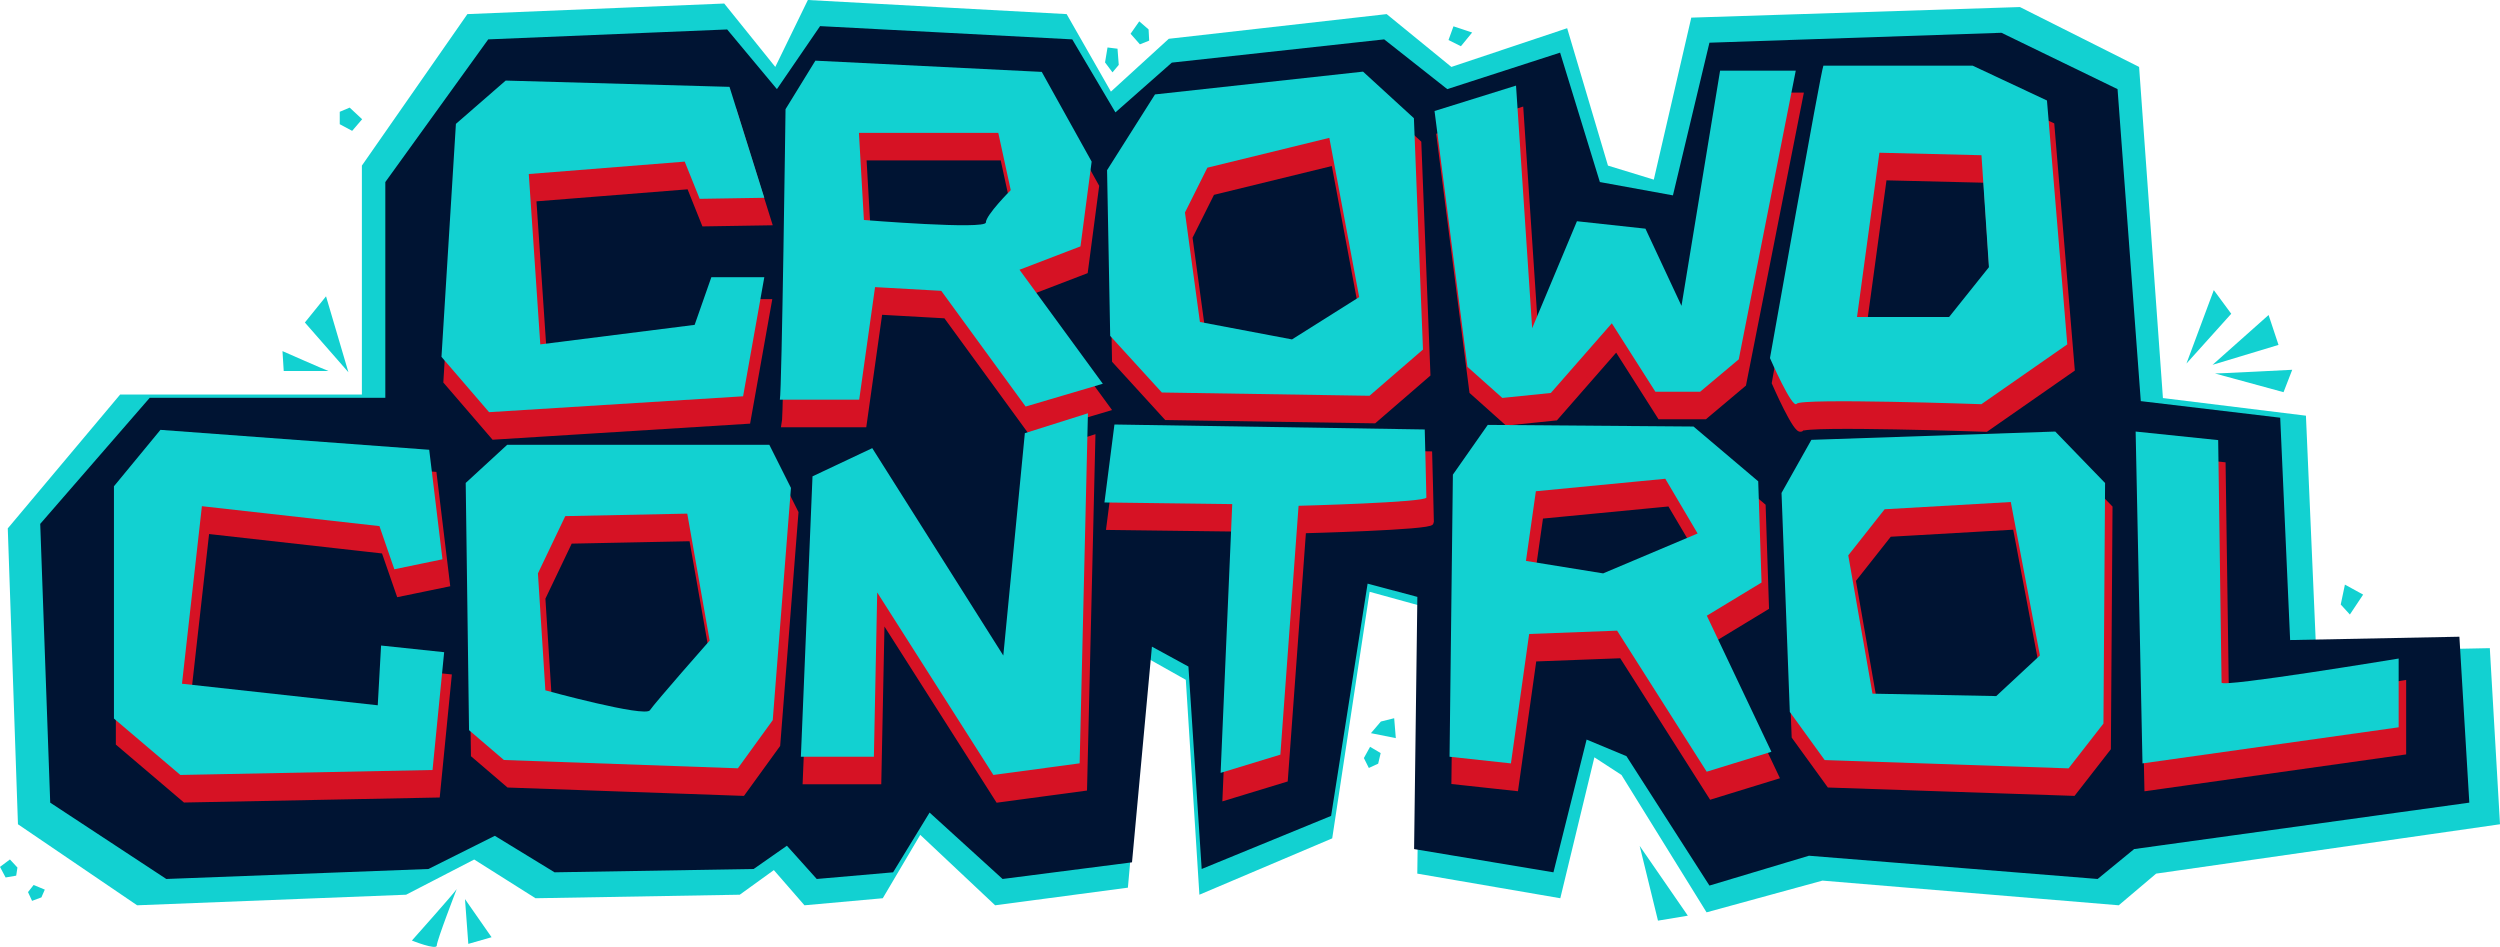
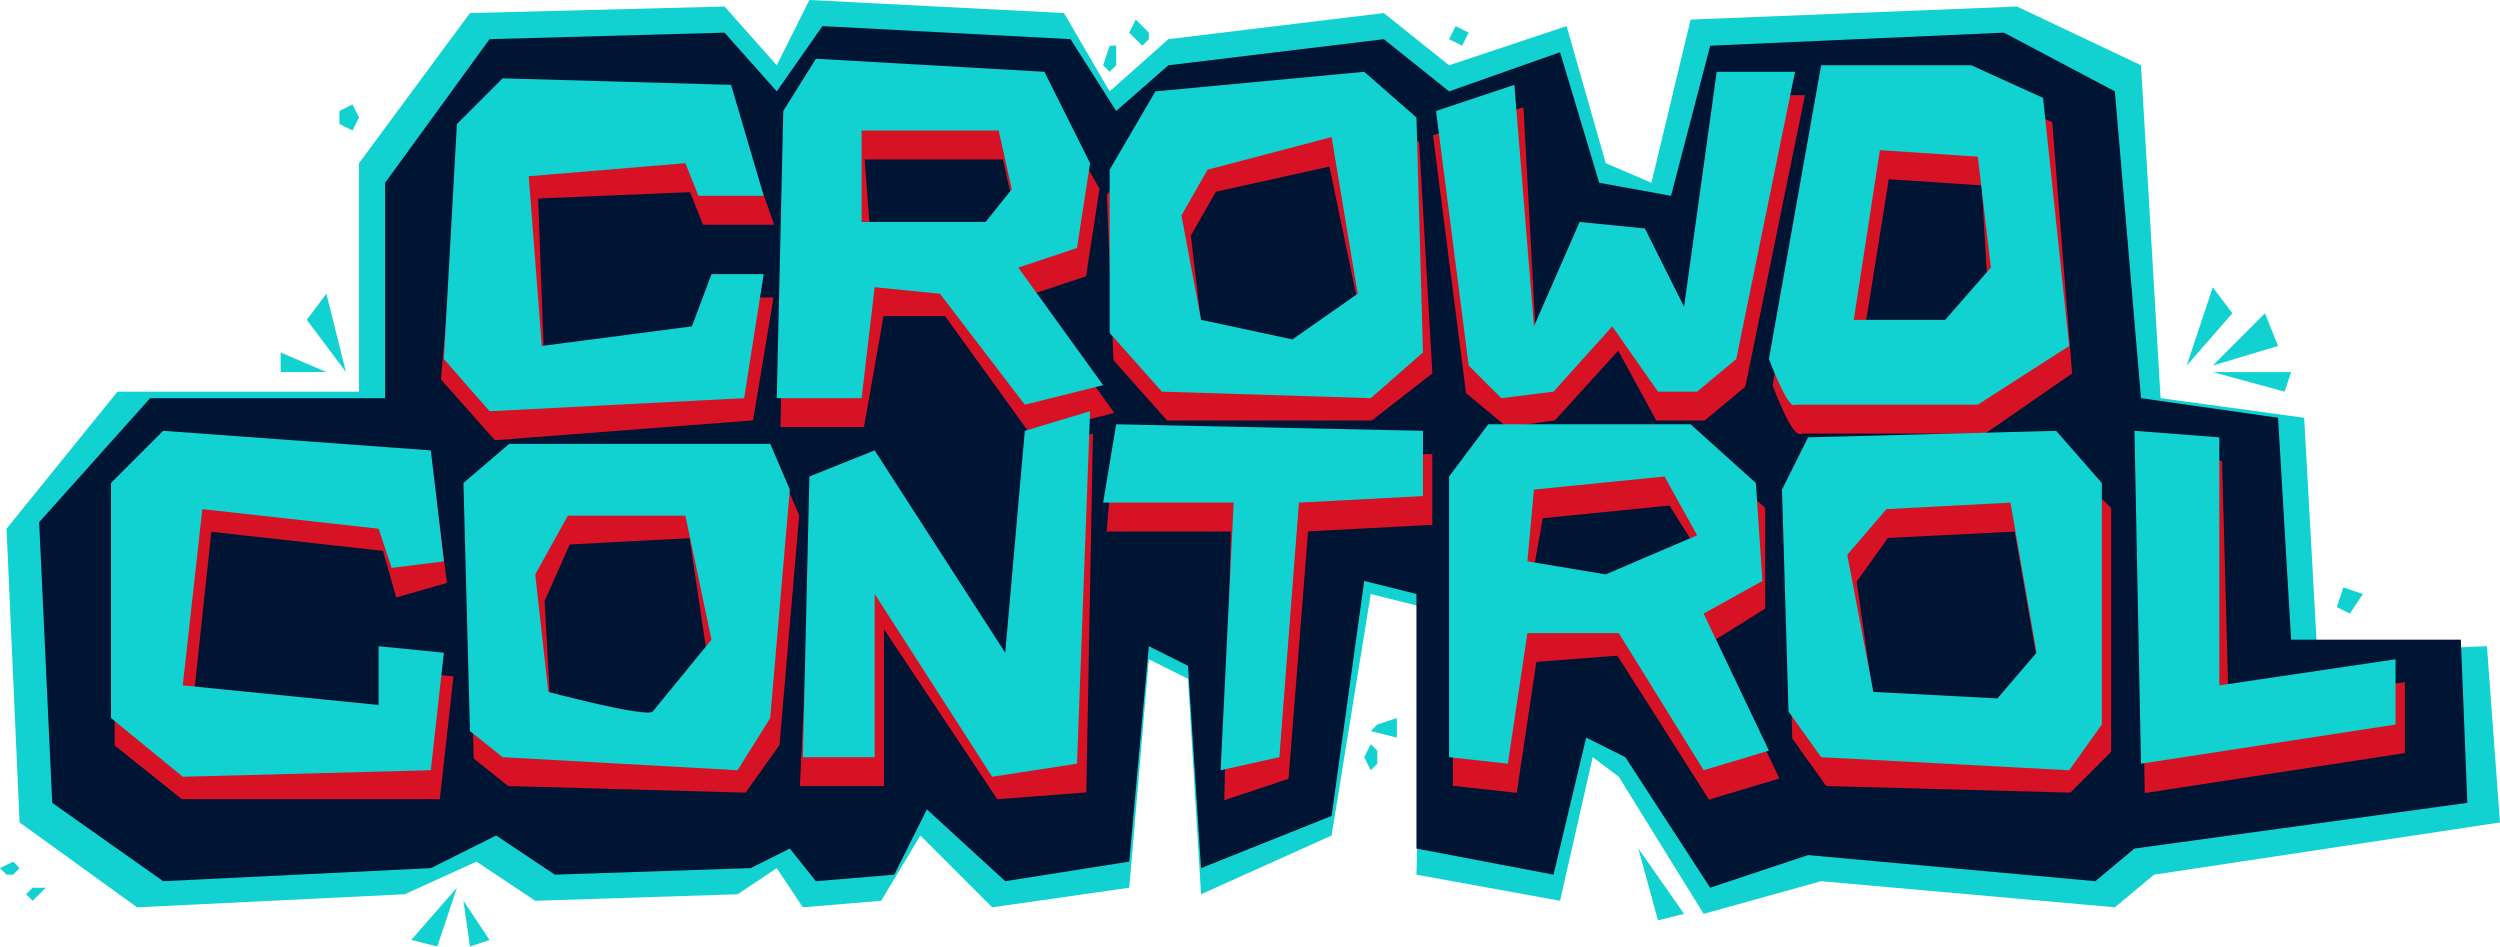
- <svg xmlns="http://www.w3.org/2000/svg" xmlns:xlink="http://www.w3.org/1999/xlink" version="1.1" id="Ebene_1" x="0px" y="0px" viewBox="0 0 382.86 145.01" style="enable-background:new 0 0 382.86 145.01;" xml:space="preserve">
-   <style type="text/css">
- 	.st0{fill:#12D1D1;}
- 	.st1{clip-path:url(#SVGID_2_);fill:#12D1D1;}
- 	.st2{clip-path:url(#SVGID_4_);fill:#12D1D1;}
- 	.st3{fill:#001433;}
- 	.st4{fill:#D61224;}
- 	.st5{fill:none;stroke:#D61224;stroke-width:0.858;stroke-miterlimit:10;}
- 	.st6{clip-path:url(#SVGID_6_);fill:#D61224;}
- 	.st7{clip-path:url(#SVGID_6_);fill:none;stroke:#D61224;stroke-width:0.858;stroke-miterlimit:10;}
- 	.st8{clip-path:url(#SVGID_8_);fill:#D61224;}
- 	.st9{clip-path:url(#SVGID_8_);fill:none;stroke:#D61224;stroke-width:0.858;stroke-miterlimit:10;}
- 	.st10{clip-path:url(#SVGID_10_);fill:#12D1D1;}
- 	.st11{clip-path:url(#SVGID_12_);fill:#12D1D1;}
- </style>
-   <polygon class="st0" points="175.9,4.51 174.47,3.27 173.14,5.17 174.57,6.79 175.99,6.22 " />
-   <polygon class="st0" points="0,132.76 0.86,134.38 2.48,134.1 2.67,132.86 1.52,131.62 " />
-   <polygon class="st0" points="5.15,135.53 4.29,136.62 4.91,137.96 6.34,137.43 6.86,136.24 " />
-   <polygon class="st0" points="209.82,114.37 208.87,116.09 209.63,117.61 211.06,116.95 211.44,115.33 " />
-   <polygon class="st0" points="334.84,55.68 339.03,44.43 341.7,48.05 " />
-   <polygon class="st0" points="338.84,55.87 347.42,48.24 348.94,52.82 " />
+ <svg xmlns="http://www.w3.org/2000/svg" xmlns:xlink="http://www.w3.org/1999/xlink" version="1.1" id="Ebene_1" x="0" y="0" viewBox="0 0 383 145" xml:space="preserve">
+   <style>.st0,.st1{fill:#12d1d1}.st1{clip-path:url(#SVGID_2_)}.st4{fill:#d61224}.st5{fill:none;stroke:#d61224;stroke-width:.858;stroke-miterlimit:10}.st6,.st7{clip-path:url(#SVGID_6_);fill:#d61224}.st7{fill:none;stroke:#d61224;stroke-width:.858;stroke-miterlimit:10}.st8,.st9{clip-path:url(#SVGID_8_);fill:#d61224}.st9{fill:none;stroke:#d61224;stroke-width:.858;stroke-miterlimit:10}.st10,.st11{clip-path:url(#SVGID_10_);fill:#12d1d1}.st11{clip-path:url(#SVGID_12_)}</style>
+   <path class="st0" d="M176 5l-2-2-1 2 2 2 1-1zM0 133l1 1h1l1-1-1-1zM5 136l-1 1 1 1 1-1 1-1zM210 114l-1 2 1 2 1-1v-2zM335 56l4-12 3 4zM339 56l8-8 2 5z" />
+   <defs>
+     <path id="SVGID_1_" d="M0 0h383v145H0z" />
+   </defs>
+   <clipPath id="SVGID_2_">
+     <use xlink:href="#SVGID_1_" overflow="visible" />
+   </clipPath>
+   <path class="st1" d="M339 57h12l-1 3-11-3zM70 136l-7 8 4 1 3-9" />
+   <path class="st0" d="M72 145l3-1-4-6zM171 10V7h-1l-1 3 1 1zM222 6l1-2 2 1-1 2zM53 57l-3-12-3 4z" />
+   <defs>
+     <path id="SVGID_3_" d="M0 0h383v145H0z" />
+   </defs>
+   <clipPath id="SVGID_4_">
+     <use xlink:href="#SVGID_3_" overflow="visible" />
+   </clipPath>
+   <path d="M50 57l-7-3v3h7z" clip-path="url(#SVGID_4_)" fill="#12d1d1" />
+   <path class="st0" d="M251 130l3 11 4-1zM54 16l-2 1v2l2 1 1-2zM211 111l3-1v3l-4-1zM362 91l-3-1-1 3 2 1z" />
+   <path class="st0" d="M124 0l-5 10-8-9-39 1-17 23v35H18L1 81l2 45 18 13 41-2 11-5 9 6 31-1 6-4 4 6 12-1 6-10 11 11 21-3 3-35 6 3 2 33 20-9 6-37 8 2-1 41 22 4 5-22 4 3 13 21 18-5 45 4 6-5 53-8-2-27-26 1-2-36-22-3-3-51-19-9-50 2-6 25-7-3-6-21-18 6-10-8-33 4-9 8-7-12z" />
+   <path fill="#001433" d="M324 14l-17-9-45 2-6 23-11-2-6-20-17 6-10-8-33 4-8 7-7-11-38-2-7 10-8-9-36 1-16 22v33H23L6 80l2 43 17 12 41-2 10-5 9 6 30-1 6-3 4 5 12-1 5-10 12 11 19-3 3-33 6 3 2 31 20-8 5-36 8 2v39l21 4 5-21 6 3 13 20 15-5 44 4 6-5 51-7-1-25h-26l-2-34-21-3z" />
+   <path class="st4" d="M112 17l6 17h-10l-2-5-24 1 1 27 24-3 3-8h8l-3 18-39 3-8-9 3-35 7-7z" />
+   <path class="st5" d="M112 17l6 17h-10l-2-5-24 1 1 27 24-3 3-8h8l-3 18-39 3-8-9 3-35 7-7z" />
+   <path class="st4" d="M220 21l5 39 6 5 7-1 10-11 6 11h7l6-5 9-44h-12l-6 36-5-12-11-1-7 16-2-37z" />
+   <path class="st5" d="M220 21l5 39 6 5 7-1 10-11 6 11h7l6-5 9-44h-12l-6 36-5-12-11-1-7 16-2-37z" />
+   <path class="st4" d="M68 89l-7 2-2-7-27-3-3 28 30 3v-9l10 1-2 18H28l-10-8V78l7-8 41 3z" />
+   <path class="st5" d="M68 89l-7 2-2-7-27-3-3 28 30 3v-9l10 1-2 18H28l-10-8V78l7-8 41 3z" />
+   <path class="st4" d="M123 120l2-43 9-5 20 32 4-34 9-3-1 54-13 1-18-27v25z" />
+   <path class="st5" d="M123 120l2-43 9-5 20 32 4-34 9-3-1 54-13 1-18-27v25z" />
+   <defs>
+     <path id="SVGID_5_" d="M0 0h383v145H0z" />
+   </defs>
+   <clipPath id="SVGID_6_">
+     <use xlink:href="#SVGID_5_" overflow="visible" />
+   </clipPath>
+   <path class="st6" d="M171 69l-1 12h19l-1 41 9-3 3-38 19-1V70l-48-1z" />
+   <path class="st7" d="M171 69l-1 12h19l-1 41 9-3 3-38 19-1V70l-48-1z" />
+   <path class="st6" d="M328 70l1 51 39-6v-10l-27 3-1-37-12-1z" />
+   <path class="st7" d="M328 70l1 51 39-6v-10l-27 3-1-37-12-1z" />
+   <path class="st6" d="M152 38l-19-1-1-13h22l2 9-4 5m5 7l9-3 2-13-8-14-34-2-5 8-1 44h12l3-17h10l13 18 12-3-13-18z" />
+   <path class="st7" d="M152 38l-19-1-1-13h22l2 9-4 5zm5 7l9-3 2-13-8-14-34-2-5 8-1 44h12l3-17h10l13 18 12-3-13-18z" />
+   <path class="st4" d="M199 56l-15-3-2-17 4-7 18-4 5 24-10 7zm18-34l-8-7-31 3-8 12 1 25 8 9h31l9-7-2-35z" />
+   <path class="st5" d="M199 56l-15-3-2-17 4-7 18-4 5 24-10 7zm18-34l-8-7-31 3-8 12 1 25 8 9h31l9-7-2-35z" />
  <g>
    <defs>
-       <rect id="SVGID_1_" y="0" width="382.86" height="145.01" />
+       <path id="SVGID_7_" d="M0 0h383v145H0z" />
    </defs>
-     <clipPath id="SVGID_2_">
-       <use xlink:href="#SVGID_1_" style="overflow:visible;" />
+     <clipPath id="SVGID_8_">
+       <use xlink:href="#SVGID_7_" overflow="visible" />
    </clipPath>
-     <path class="st1" d="M339.22,57.2c0.76,0,11.82-0.57,11.82-0.57l-1.33,3.43L339.22,57.2z" />
-     <path class="st1" d="M69.94,136.16c-0.51,0.76-6.86,7.88-6.86,7.88s3.81,1.52,3.81,0.76C66.89,144.04,69.94,136.16,69.94,136.16" />
+     <path class="st8" d="M299 52h-14l4-25 15 1 1 17-6 7zm15-33l-11-5h-23l-8 45s3 8 4 7h28l13-9-3-38z" />
+     <path class="st9" d="M299 52h-14l4-25 15 1 1 17-6 7zm15-33l-11-5h-23l-8 45s3 8 4 7h28l13-9-3-38z" />
+     <path class="st8" d="M100 113c-1 1-16-3-16-3l-1-18 4-9 19-1 3 20-9 11m19-41H78l-6 6 1 38 5 4 36 1 5-7 3-35-3-7z" />
+     <path class="st9" d="M100 113c-1 1-16-3-16-3l-1-18 4-9 19-1 3 20-9 11zm19-41H78l-6 6 1 38 5 4 36 1 5-7 3-35-3-7z" />
+     <path class="st8" d="M246 92l-12-2 2-11 20-2 5 8-15 7zm16 6l8-5V78l-10-9h-31l-6 7v44l9 1 3-20 13-1 14 22 10-3-10-21z" />
+     <path class="st9" d="M246 92l-12-2 2-11 20-2 5 8-15 7zm16 6l8-5V78l-10-9h-31l-6 7v44l9 1 3-20 13-1 14 22 10-3-10-21z" />
  </g>
-   <polygon class="st0" points="71.72,144.55 75.28,143.53 71.21,137.69 " />
-   <polygon class="st0" points="171.33,9.94 171.14,7.46 169.61,7.27 169.23,9.56 170.37,11.08 " />
-   <polygon class="st0" points="221.83,6.13 222.59,4.03 225.45,4.98 223.73,7.08 " />
-   <polygon class="st0" points="53.36,57.01 49.93,45.38 46.69,49.39 " />
+   <path class="st4" d="M306 110h-19l-3-21 5-7 20-1 4 23-7 6zm9-40l-37 1-4 8 1 34 5 7 37 1 6-6V78l-8-8z" />
+   <path class="st5" d="M306 110h-19l-3-21 5-7 20-1 4 23-7 6zm9-40l-37 1-4 8 1 34 5 7 37 1 6-6V78l-8-8z" />
+   <path class="st0" d="M112 13l5 17h-10l-2-5-24 2 2 26 23-3 3-8h8l-3 19-39 2-7-8 2-36 7-7zM220 17l5 39 5 5 8-1 9-10 7 10h6l6-5 9-44h-12l-5 36-6-12-10-1-7 16-3-37zM68 86l-8 1-2-6-27-3-3 27 30 3v-9l10 1-2 18-38 1-11-9V74l8-8 41 3zM123 116l1-43 10-4 20 31 3-34 10-3-2 54-13 2-18-28v25z" />
  <g>
    <defs>
-       <rect id="SVGID_3_" y="0" width="382.86" height="145.01" />
+       <path id="SVGID_9_" d="M0 0h383v145H0z" />
    </defs>
-     <clipPath id="SVGID_4_">
-       <use xlink:href="#SVGID_3_" style="overflow:visible;" />
+     <clipPath id="SVGID_10_">
+       <use xlink:href="#SVGID_9_" overflow="visible" />
    </clipPath>
-     <path class="st2" d="M50.31,56.82c-0.57-0.19-7.05-3.05-7.05-3.05l0.19,3.05H50.31z" />
+     <path class="st10" d="M171 65l-2 12h20l-2 41 9-2 3-39 19-1V66l-47-1zM327 66l1 51 39-6v-10l-27 4V67l-13-1zM151 34h-19V20h21l2 9-4 5m5 7l9-3 2-13-7-14-35-2-5 8-1 44h13l2-17 10 1 13 17 12-3-13-18z" />
  </g>
-   <polygon class="st0" points="251.11,129.55 253.91,140.99 258.48,140.23 " />
-   <polygon class="st0" points="53.55,16.48 52.03,17.12 52.03,19.02 53.93,20.04 55.46,18.26 " />
-   <polygon class="st0" points="211.47,110.5 213.51,109.99 213.76,113.04 209.95,112.28 " />
-   <polygon class="st0" points="361.9,91.06 359.11,89.53 358.47,92.58 359.87,94.11 " />
-   <polygon class="st0" points="123.72,0 118.73,10.25 110.91,0.54 71.58,2.16 55.42,25.36 55.42,60.42 18.4,60.42 1.19,80.92   2.75,126.23 21,138.64 62.19,137.02 72.62,131.63 82.01,137.56 113.29,137.02 118.51,133.25 123.2,138.64 135.19,137.56   140.93,127.85 152.4,138.64 172.73,135.94 175.86,100.88 181.6,104.11 183.68,137.02 204.02,128.39 209.75,90.63 217.58,92.79   217.05,133.79 238.95,137.56 244.17,115.98 248.32,118.68 261.35,139.72 279.1,134.86 324.47,138.64 330.2,133.79 382.86,126.23   381.3,99.26 354.71,99.8 353.14,63.66 331.24,60.96 327.59,10.25 309.34,1.08 259.01,2.7 253.27,27.51 246.25,25.36 240,4.32   222.27,10.25 212.36,2.16 178.99,5.94 170.13,14.03 163.35,2.16 " />
-   <polygon class="st3" points="324.29,13.65 306.51,5.02 261.79,6.54 256.2,29.92 245.01,27.88 238.92,8.06 221.64,13.65 211.98,6.03   179.46,9.59 170.82,17.21 164.21,6.03 125.59,4 118.98,13.65 111.36,4.51 74.77,6.03 59.01,27.88 59.01,60.92 22.93,60.92   6.16,80.23 7.69,122.92 25.47,134.61 65.62,133.08 75.78,128 84.93,133.59 115.42,133.08 120.51,129.52 125.08,134.61   136.77,133.59 142.36,124.44 153.54,134.61 173.36,132.06 176.41,99.03 182,102.08 184.03,133.08 203.85,124.95 209.44,89.38   217.06,91.41 216.56,130.03 237.9,133.59 242.98,113.26 249.08,115.8 261.79,135.62 277.03,131.05 321.24,134.61 326.83,130.03   378.16,122.92 376.64,97.51 350.72,98.02 349.2,63.97 327.85,61.43 " />
-   <polygon class="st4" points="112.44,17.08 117.76,34.08 107.86,34.24 105.58,28.54 81.7,30.44 83.46,56.53 107.09,53.53   109.65,46.24 117.76,46.24 114.51,64.47 75.62,66.9 68.33,58.43 70.54,22.76 78.16,16.13 " />
-   <polygon class="st5" points="112.44,17.08 117.76,34.08 107.86,34.24 105.58,28.54 81.7,30.44 83.46,56.53 107.09,53.53   109.65,46.24 117.76,46.24 114.51,64.47 75.62,66.9 68.33,58.43 70.54,22.76 78.16,16.13 " />
-   <polygon class="st4" points="220.41,20.79 225.45,59.96 230.79,64.73 238.22,63.97 247.56,53.29 254.23,63.78 261.09,63.78   266.99,58.82 275.73,14.61 264.14,14.61 258.23,50.63 252.7,38.81 242.22,37.67 235.36,54.06 232.88,16.89 " />
-   <polygon class="st5" points="220.41,20.79 225.45,59.96 230.79,64.73 238.22,63.97 247.56,53.29 254.23,63.78 261.09,63.78   266.99,58.82 275.73,14.61 264.14,14.61 258.23,50.63 252.7,38.81 242.22,37.67 235.36,54.06 232.88,16.89 " />
-   <polygon class="st4" points="68.48,89.44 61.11,90.96 58.82,84.36 31.64,81.31 28.59,108.5 58.57,111.8 59.08,102.65 68.73,103.67   66.95,121.71 28.33,122.47 18.17,113.83 18.17,78.26 25.28,69.62 66.45,72.67 " />
-   <polygon class="st5" points="68.48,89.44 61.11,90.96 58.82,84.36 31.64,81.31 28.59,108.5 58.57,111.8 59.08,102.65 68.73,103.67   66.95,121.71 28.33,122.47 18.17,113.83 18.17,78.26 25.28,69.62 66.45,72.67 " />
-   <polygon class="st4" points="123.36,119.68 125.14,76.73 134.29,72.41 154.36,104.18 157.67,70.13 167.32,67.08 166.05,120.69   152.84,122.47 135.05,94.52 134.54,119.68 " />
-   <polygon class="st5" points="123.36,119.68 125.14,76.73 134.29,72.41 154.36,104.18 157.67,70.13 167.32,67.08 166.05,120.69   152.84,122.47 135.05,94.52 134.54,119.68 " />
+   <path class="st0" d="M198 52l-14-3-3-16 4-7 19-5 4 24-10 7zm19-34l-8-7-32 3-7 12v25l8 9 32 1 8-7-1-36z" />
  <g>
    <defs>
-       <rect id="SVGID_5_" y="0" width="382.86" height="145.01" />
-     </defs>
-     <clipPath id="SVGID_6_">
-       <use xlink:href="#SVGID_5_" style="overflow:visible;" />
-     </clipPath>
-     <path class="st6" d="M171.39,68.79l-1.53,11.94l19.57,0.25l-1.78,41.16l9.15-2.79l2.79-38.11c0,0,19.57-0.51,19.57-1.27   c0-0.76-0.26-10.42-0.26-10.42L171.39,68.79z" />
-     <path class="st7" d="M171.39,68.79l-1.53,11.94l19.57,0.25l-1.78,41.16l9.15-2.79l2.79-38.11c0,0,19.57-0.51,19.57-1.27   c0-0.76-0.26-10.42-0.26-10.42L171.39,68.79z" />
-     <path class="st6" d="M327.78,69.87l1.05,50.82l39.23-5.53v-10.53c0,0-27.12,4.48-27.12,3.69s-0.53-37.13-0.53-37.13L327.78,69.87z" />
-     <path class="st7" d="M327.78,69.87l1.05,50.82l39.23-5.53v-10.53c0,0-27.12,4.48-27.12,3.69s-0.53-37.13-0.53-37.13L327.78,69.87z" />
-     <path class="st6" d="M151.7,37.86c0,1.14-18.68-0.38-18.68-0.38l-0.76-13.34h21.34l1.91,8.77C155.51,32.9,151.7,36.71,151.7,37.86    M156.84,45.1l9.34-3.58l1.71-12.98l-7.64-13.74l-34.67-1.72l-4.57,7.43c0,0-0.57,43.26-0.87,44.49h12.15l2.43-17.24l10.14,0.57   l12.92,17.72l11.82-3.49L156.84,45.1z" />
-     <path class="st7" d="M151.7,37.86c0,1.14-18.68-0.38-18.68-0.38l-0.76-13.34h21.34l1.91,8.77C155.51,32.9,151.7,36.71,151.7,37.86z    M156.84,45.1l9.34-3.58l1.71-12.98l-7.64-13.74l-34.67-1.72l-4.57,7.43c0,0-0.57,43.26-0.87,44.49h12.15l2.43-17.24l10.14,0.57   l12.92,17.72l11.82-3.49L156.84,45.1z" />
-   </g>
-   <path class="st4" d="M198.58,55.77l-14.1-2.67l-2.29-16.77l3.43-6.86l18.68-4.57l4.57,24.39L198.58,55.77z M217.24,21.89l-7.79-7.13  l-31.86,3.49l-7.34,11.6l0.48,25.38l7.91,8.67l31.8,0.5l8.19-7.08L217.24,21.89z" />
-   <path class="st5" d="M198.58,55.77l-14.1-2.67l-2.29-16.77l3.43-6.86l18.68-4.57l4.57,24.39L198.58,55.77z M217.24,21.89l-7.79-7.13  l-31.86,3.49l-7.34,11.6l0.48,25.38l7.91,8.67l31.8,0.5l8.19-7.08L217.24,21.89z" />
-   <g>
-     <defs>
-       <rect id="SVGID_7_" y="0" width="382.86" height="145.01" />
-     </defs>
-     <clipPath id="SVGID_8_">
-       <use xlink:href="#SVGID_7_" style="overflow:visible;" />
-     </clipPath>
-     <path class="st8" d="M299.2,52.34h-14.1l3.43-25.16l15.63,0.38l1.14,17.15L299.2,52.34z M314.19,19.18l-11.37-5.33h-22.87   c-0.38,0.76-8.18,44.79-8.18,44.79s3.43,7.88,4.09,6.99c0.66-0.89,28.29,0.07,28.29,0.07l13.15-9.16L314.19,19.18z" />
-     <path class="st9" d="M299.2,52.34h-14.1l3.43-25.16l15.63,0.38l1.14,17.15L299.2,52.34z M314.19,19.18l-11.37-5.33h-22.87   c-0.38,0.76-8.18,44.79-8.18,44.79s3.43,7.88,4.09,6.99c0.66-0.89,28.29,0.07,28.29,0.07l13.15-9.16L314.19,19.18z" />
-     <path class="st8" d="M100.24,112.56c-0.76,1.14-16.01-3.05-16.01-3.05L83.09,91.6l4.19-8.77l18.68-0.38l3.43,19.44   C109.39,101.89,101,111.42,100.24,112.56 M118.54,71.91H78.39l-6.35,5.84l0.51,37.86l5.34,4.57l35.83,1.27l5.34-7.37l2.79-35.57   L118.54,71.91z" />
-     <path class="st9" d="M100.24,112.56c-0.76,1.14-16.01-3.05-16.01-3.05L83.09,91.6l4.19-8.77l18.68-0.38l3.43,19.44   C109.39,101.89,101,111.42,100.24,112.56z M118.54,71.91H78.39l-6.35,5.84l0.51,37.86l5.34,4.57l35.83,1.27l5.34-7.37l2.79-35.57   L118.54,71.91z" />
-     <path class="st8" d="M246.22,91.6l-11.82-1.91l1.52-10.67l19.82-1.91l4.95,8.38L246.22,91.6z M262.1,98.08l8.38-5.08l-0.51-15.5   l-9.91-8.39l-31.51-0.25l-5.34,7.62c0,0-0.51,42.43-0.51,43.2l9.4,1.02l2.79-19.82l13.47-0.51l13.72,21.6l9.91-3.05L262.1,98.08z" />
-     <path class="st9" d="M246.22,91.6l-11.82-1.91l1.52-10.67l19.82-1.91l4.95,8.38L246.22,91.6z M262.1,98.08l8.38-5.08l-0.51-15.5   l-9.91-8.39l-31.51-0.25l-5.34,7.62c0,0-0.51,42.43-0.51,43.2l9.4,1.02l2.79-19.82l13.47-0.51l13.72,21.6l9.91-3.05L262.1,98.08z" />
-   </g>
-   <path class="st4" d="M306.43,110.39l-18.95-0.37l-3.71-21.18l5.57-7.06l19.32-1.11l4.46,23.5L306.43,110.39z M315.46,69.87  l-37.35,1.27l-4.57,8.13l1.27,33.54l5.34,7.37l37.35,1.27l5.34-6.86l0.25-36.84L315.46,69.87z" />
-   <path class="st5" d="M306.43,110.39l-18.95-0.37l-3.71-21.18l5.57-7.06l19.32-1.11l4.46,23.5L306.43,110.39z M315.46,69.87  l-37.35,1.27l-4.57,8.13l1.27,33.54l5.34,7.37l37.35,1.27l5.34-6.86l0.25-36.84L315.46,69.87z" />
-   <polygon class="st0" points="111.72,13.3 117.05,30.29 107.15,30.45 104.86,24.75 80.98,26.65 82.74,52.74 106.38,49.75   108.94,42.45 117.05,42.45 113.8,60.69 74.9,63.12 67.61,54.65 69.82,18.97 77.44,12.34 " />
-   <polygon class="st0" points="219.69,17 224.73,56.18 230.07,60.94 237.5,60.18 246.84,49.51 253.51,59.99 260.37,59.99   266.28,55.03 275.01,10.82 263.42,10.82 257.51,46.84 251.99,35.02 241.5,33.88 234.64,50.27 232.17,13.11 " />
-   <polygon class="st0" points="67.76,85.65 60.39,87.18 58.11,80.57 30.92,77.52 27.87,104.71 57.85,108.01 58.36,98.86 68.02,99.88   66.24,117.92 27.62,118.68 17.45,110.04 17.45,74.47 24.57,65.83 65.73,68.88 " />
-   <polygon class="st0" points="122.65,115.89 124.43,72.95 133.58,68.63 153.65,100.39 156.95,66.34 166.61,63.29 165.34,116.9   152.13,118.68 134.34,90.73 133.83,115.89 " />
-   <g>
-     <defs>
-       <rect id="SVGID_9_" y="0" width="382.86" height="145.01" />
-     </defs>
-     <clipPath id="SVGID_10_">
-       <use xlink:href="#SVGID_9_" style="overflow:visible;" />
-     </clipPath>
-     <path class="st10" d="M170.67,65.01l-1.53,11.94l19.57,0.25l-1.78,41.16l9.15-2.79l2.79-38.11c0,0,19.57-0.51,19.57-1.27   c0-0.76-0.25-10.42-0.25-10.42L170.67,65.01z" />
-     <path class="st10" d="M327.06,66.09l1.05,50.82l39.23-5.53v-10.53c0,0-27.12,4.48-27.12,3.69S339.7,67.4,339.7,67.4L327.06,66.09z" />
-     <path class="st10" d="M150.98,34.07c0,1.14-18.68-0.38-18.68-0.38l-0.76-13.34h21.34l1.91,8.77   C154.79,29.11,150.98,32.93,150.98,34.07 M156.13,41.31l9.34-3.58l1.71-12.98l-7.64-13.74l-34.67-1.72l-4.57,7.43   c0,0-0.57,43.26-0.87,44.49h12.15l2.43-17.24l10.14,0.57l12.92,17.72l11.82-3.49L156.13,41.31z" />
-   </g>
-   <path class="st0" d="M197.86,51.98l-14.1-2.67l-2.29-16.77l3.43-6.86l18.68-4.57l4.57,24.39L197.86,51.98z M216.53,18.1l-7.79-7.13  l-31.86,3.49l-7.34,11.6l0.48,25.38l7.91,8.67l31.8,0.5l8.19-7.08L216.53,18.1z" />
-   <g>
-     <defs>
-       <rect id="SVGID_11_" y="0" width="382.86" height="145.01" />
+       <path id="SVGID_11_" d="M0 0h383v145H0z" />
    </defs>
    <clipPath id="SVGID_12_">
-       <use xlink:href="#SVGID_11_" style="overflow:visible;" />
+       <use xlink:href="#SVGID_11_" overflow="visible" />
    </clipPath>
-     <path class="st11" d="M298.49,48.55h-14.1l3.43-25.16l15.63,0.38l1.14,17.15L298.49,48.55z M313.48,15.39l-11.37-5.33h-22.87   c-0.38,0.76-8.18,44.78-8.18,44.78s3.43,7.88,4.09,6.99c0.66-0.89,28.29,0.07,28.29,0.07l13.15-9.16L313.48,15.39z" />
-     <path class="st11" d="M99.53,108.77c-0.76,1.14-16.01-3.05-16.01-3.05l-1.14-17.91l4.19-8.77l18.68-0.38l3.43,19.44   C108.67,98.1,100.29,107.63,99.53,108.77 M117.82,68.12H77.67l-6.35,5.84l0.51,37.86l5.34,4.57l35.83,1.27l5.34-7.37l2.79-35.57   L117.82,68.12z" />
-     <path class="st11" d="M245.51,87.81l-11.82-1.91l1.52-10.67l19.82-1.91l4.95,8.38L245.51,87.81z M261.39,94.29l8.38-5.08   l-0.51-15.5l-9.91-8.39l-31.51-0.25l-5.34,7.62c0,0-0.51,42.43-0.51,43.2l9.4,1.02l2.79-19.82l13.47-0.51l13.72,21.6l9.91-3.05   L261.39,94.29z" />
+     <path class="st11" d="M298 49h-14l4-26 15 1 2 17-7 8zm15-34l-11-5h-23l-8 45s3 8 4 7h28l14-9-4-38zM100 109c-1 1-16-3-16-3l-2-18 5-9h18l4 19-9 11m18-41H78l-7 6 1 38 5 4 36 2 5-8 3-35-3-7zM246 88l-12-2 1-11 20-2 5 9-14 6zm15 6l9-5-1-15-10-9h-31l-6 8v43l9 1 3-20h14l13 21 10-3-10-21z" />
  </g>
-   <path class="st0" d="M305.71,106.6l-18.95-0.37l-3.71-21.18l5.57-7.06l19.32-1.11l4.46,23.5L305.71,106.6z M314.75,66.09  l-37.35,1.27l-4.57,8.13l1.27,33.54l5.34,7.37l37.35,1.27l5.34-6.86l0.25-36.84L314.75,66.09z" />
+   <path class="st0" d="M306 107l-19-1-4-21 6-7 19-1 4 23-6 7zm9-41l-38 1-4 8 1 34 5 7 38 2 5-7V74l-7-8z" />
</svg>
